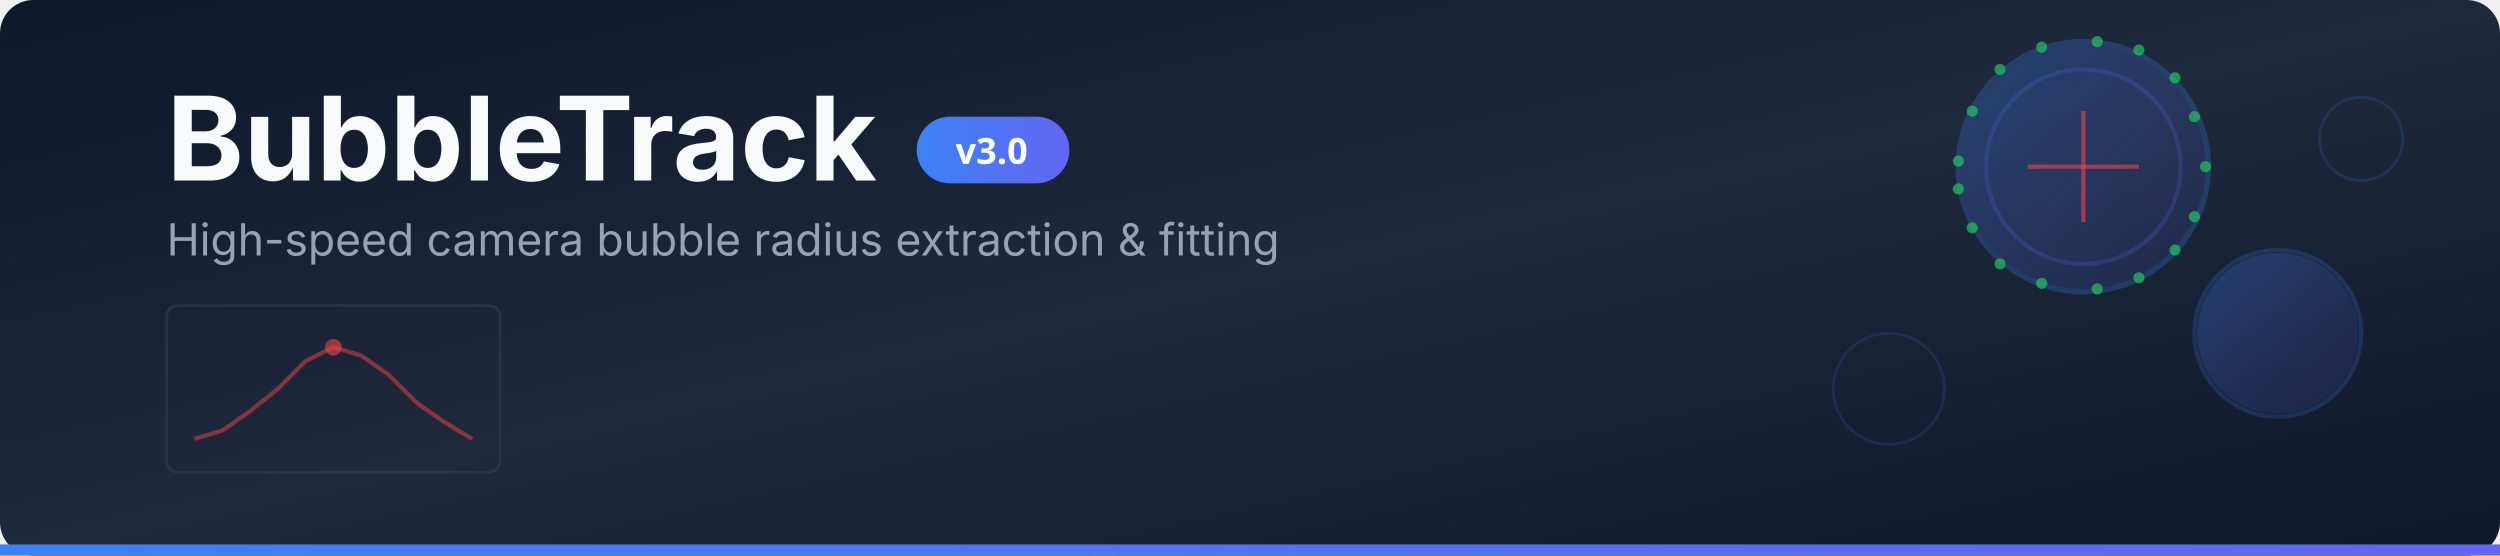
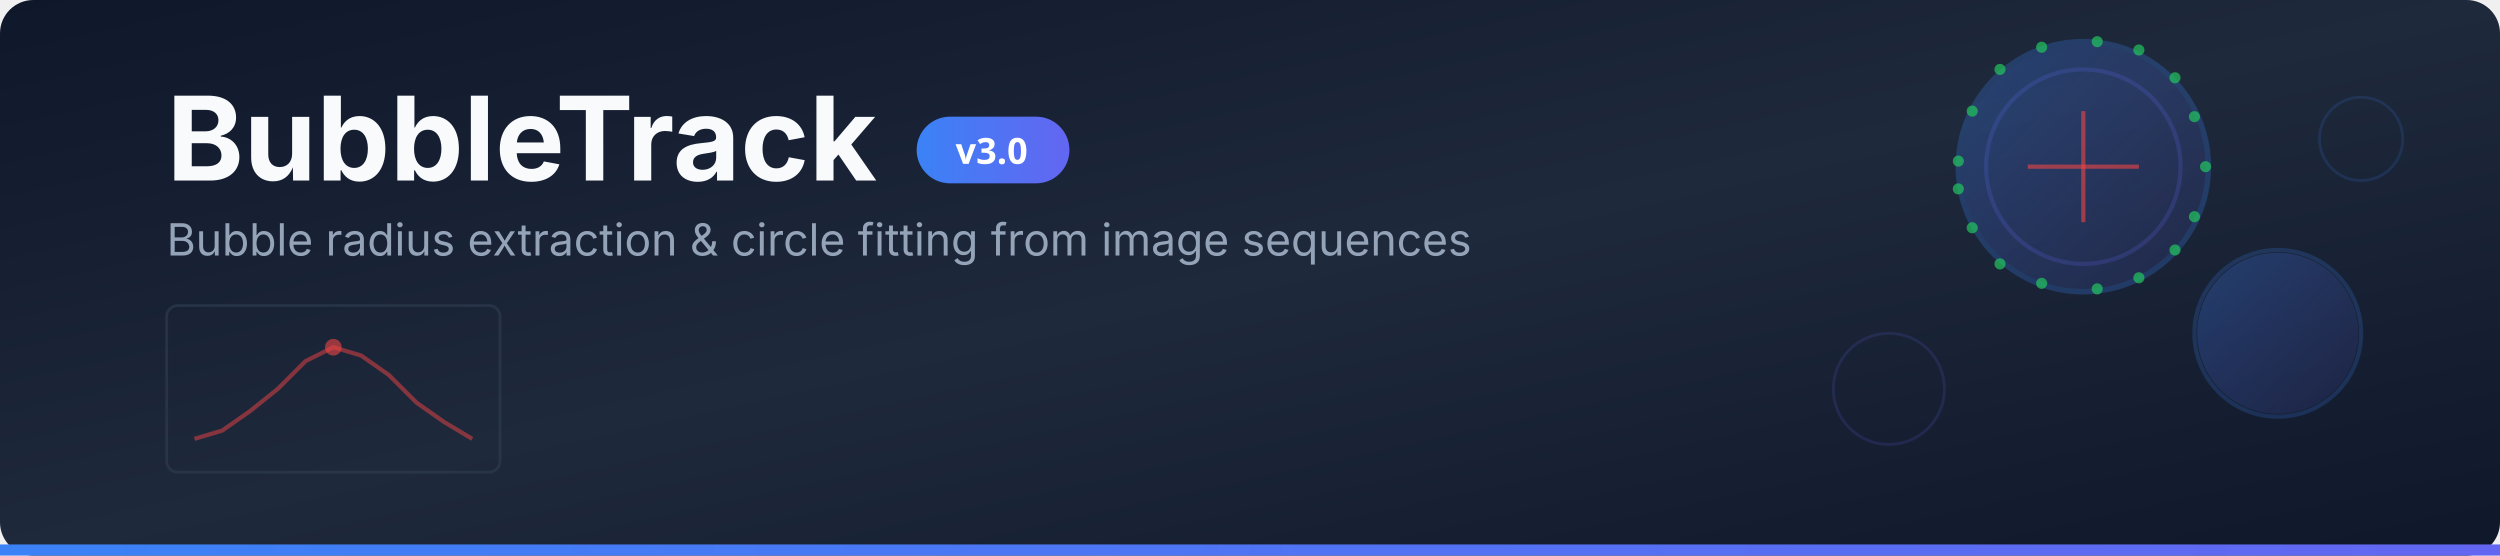
<svg xmlns="http://www.w3.org/2000/svg" width="900" height="200" viewBox="0 0 900 200">
  <defs>
    <linearGradient id="bg" x1="0%" y1="0%" x2="100%" y2="100%">
      <stop offset="0%" style="stop-color:#0f172a" />
      <stop offset="50%" style="stop-color:#1e293b" />
      <stop offset="100%" style="stop-color:#0f172a" />
    </linearGradient>
    <linearGradient id="accent" x1="0%" y1="0%" x2="100%" y2="0%">
      <stop offset="0%" style="stop-color:#3b82f6" />
      <stop offset="100%" style="stop-color:#6366f1" />
    </linearGradient>
    <linearGradient id="bubble" x1="0%" y1="0%" x2="100%" y2="100%">
      <stop offset="0%" style="stop-color:#3b82f6;stop-opacity:0.3" />
      <stop offset="100%" style="stop-color:#6366f1;stop-opacity:0.1" />
    </linearGradient>
  </defs>
  <rect width="900" height="200" fill="url(#bg)" rx="12" />
  <rect x="0" y="196" width="900" height="4" fill="url(#accent)" rx="0" />
  <circle cx="750" cy="60" r="45" fill="none" stroke="#3b82f6" stroke-width="2" opacity="0.25" />
  <circle cx="750" cy="60" r="35" fill="none" stroke="#6366f1" stroke-width="1.5" opacity="0.2" />
  <circle cx="820" cy="120" r="30" fill="none" stroke="#3b82f6" stroke-width="1.5" opacity="0.2" />
  <circle cx="680" cy="140" r="20" fill="none" stroke="#6366f1" stroke-width="1" opacity="0.15" />
  <circle cx="850" cy="50" r="15" fill="none" stroke="#3b82f6" stroke-width="1" opacity="0.15" />
  <circle cx="750" cy="60" r="44" fill="url(#bubble)" />
  <circle cx="820" cy="120" r="29" fill="url(#bubble)" />
  <line x1="730" y1="60" x2="770" y2="60" stroke="#ef4444" stroke-width="1.5" opacity="0.6" />
  <line x1="750" y1="40" x2="750" y2="80" stroke="#ef4444" stroke-width="1.5" opacity="0.6" />
  <circle cx="705" cy="58" r="2" fill="#22c55e" opacity="0.7" />
  <circle cx="710" cy="40" r="2" fill="#22c55e" opacity="0.7" />
  <circle cx="720" cy="25" r="2" fill="#22c55e" opacity="0.7" />
  <circle cx="735" cy="17" r="2" fill="#22c55e" opacity="0.7" />
  <circle cx="755" cy="15" r="2" fill="#22c55e" opacity="0.7" />
  <circle cx="770" cy="18" r="2" fill="#22c55e" opacity="0.7" />
  <circle cx="783" cy="28" r="2" fill="#22c55e" opacity="0.7" />
  <circle cx="790" cy="42" r="2" fill="#22c55e" opacity="0.7" />
  <circle cx="794" cy="60" r="2" fill="#22c55e" opacity="0.7" />
  <circle cx="790" cy="78" r="2" fill="#22c55e" opacity="0.7" />
  <circle cx="783" cy="90" r="2" fill="#22c55e" opacity="0.7" />
  <circle cx="770" cy="100" r="2" fill="#22c55e" opacity="0.7" />
  <circle cx="755" cy="104" r="2" fill="#22c55e" opacity="0.7" />
  <circle cx="735" cy="102" r="2" fill="#22c55e" opacity="0.7" />
  <circle cx="720" cy="95" r="2" fill="#22c55e" opacity="0.7" />
  <circle cx="710" cy="82" r="2" fill="#22c55e" opacity="0.7" />
  <circle cx="705" cy="68" r="2" fill="#22c55e" opacity="0.7" />
  <rect x="60" y="110" width="120" height="60" fill="none" stroke="#334155" stroke-width="1" rx="4" opacity="0.5" />
  <polyline points="70,158 80,155 90,148 100,140 110,130 120,125 130,128 140,135 150,145 160,152 170,158" fill="none" stroke="#ef4444" stroke-width="1.5" opacity="0.5" />
  <circle cx="120" cy="125" r="3" fill="#ef4444" opacity="0.6" />
  <text x="60" y="65" font-family="system-ui, -apple-system, Segoe UI, sans-serif" font-size="42" font-weight="700" fill="#f8fafc">
    BubbleTrack
  </text>
  <rect x="330" y="42" width="55" height="24" fill="url(#accent)" rx="12" />
  <text x="357" y="59" font-family="system-ui, sans-serif" font-size="13" font-weight="600" fill="#ffffff" text-anchor="middle">v3.0</text>
  <text x="60" y="92" font-family="system-ui, -apple-system, Segoe UI, sans-serif" font-size="16" fill="#94a3b8">
-     High-speed camera bubble radius extraction &amp; fitting
+     Bubble radius extraction &amp; circle fitting from image sequences
  </text>
</svg>
